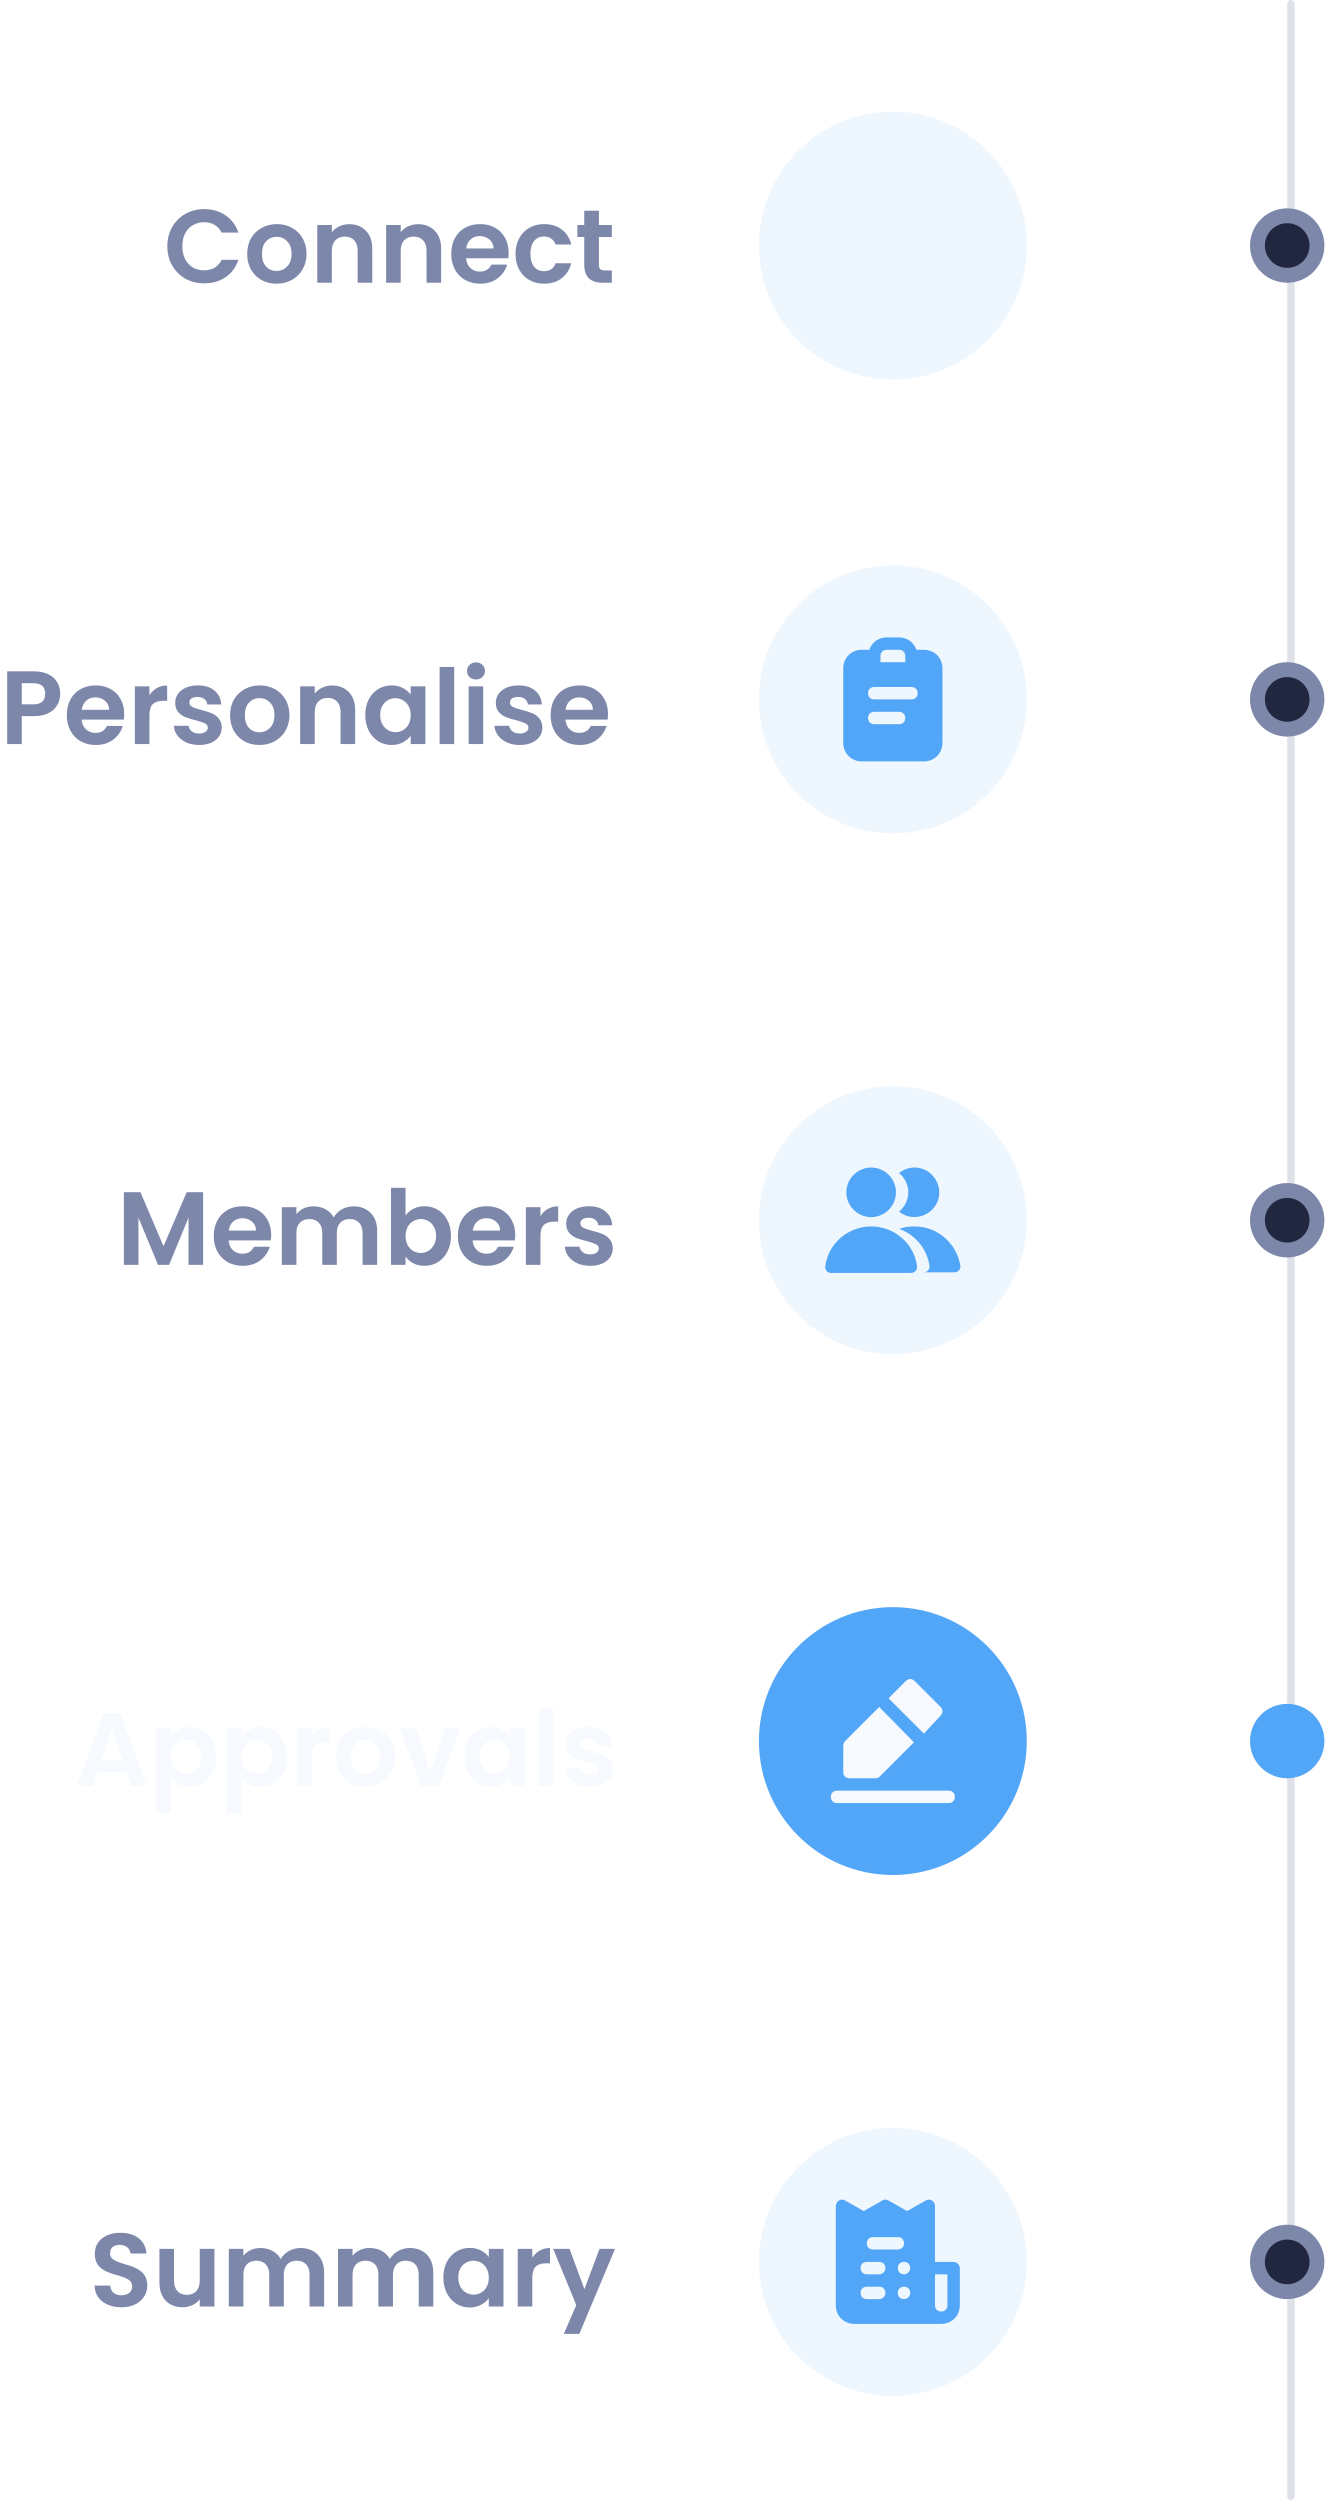
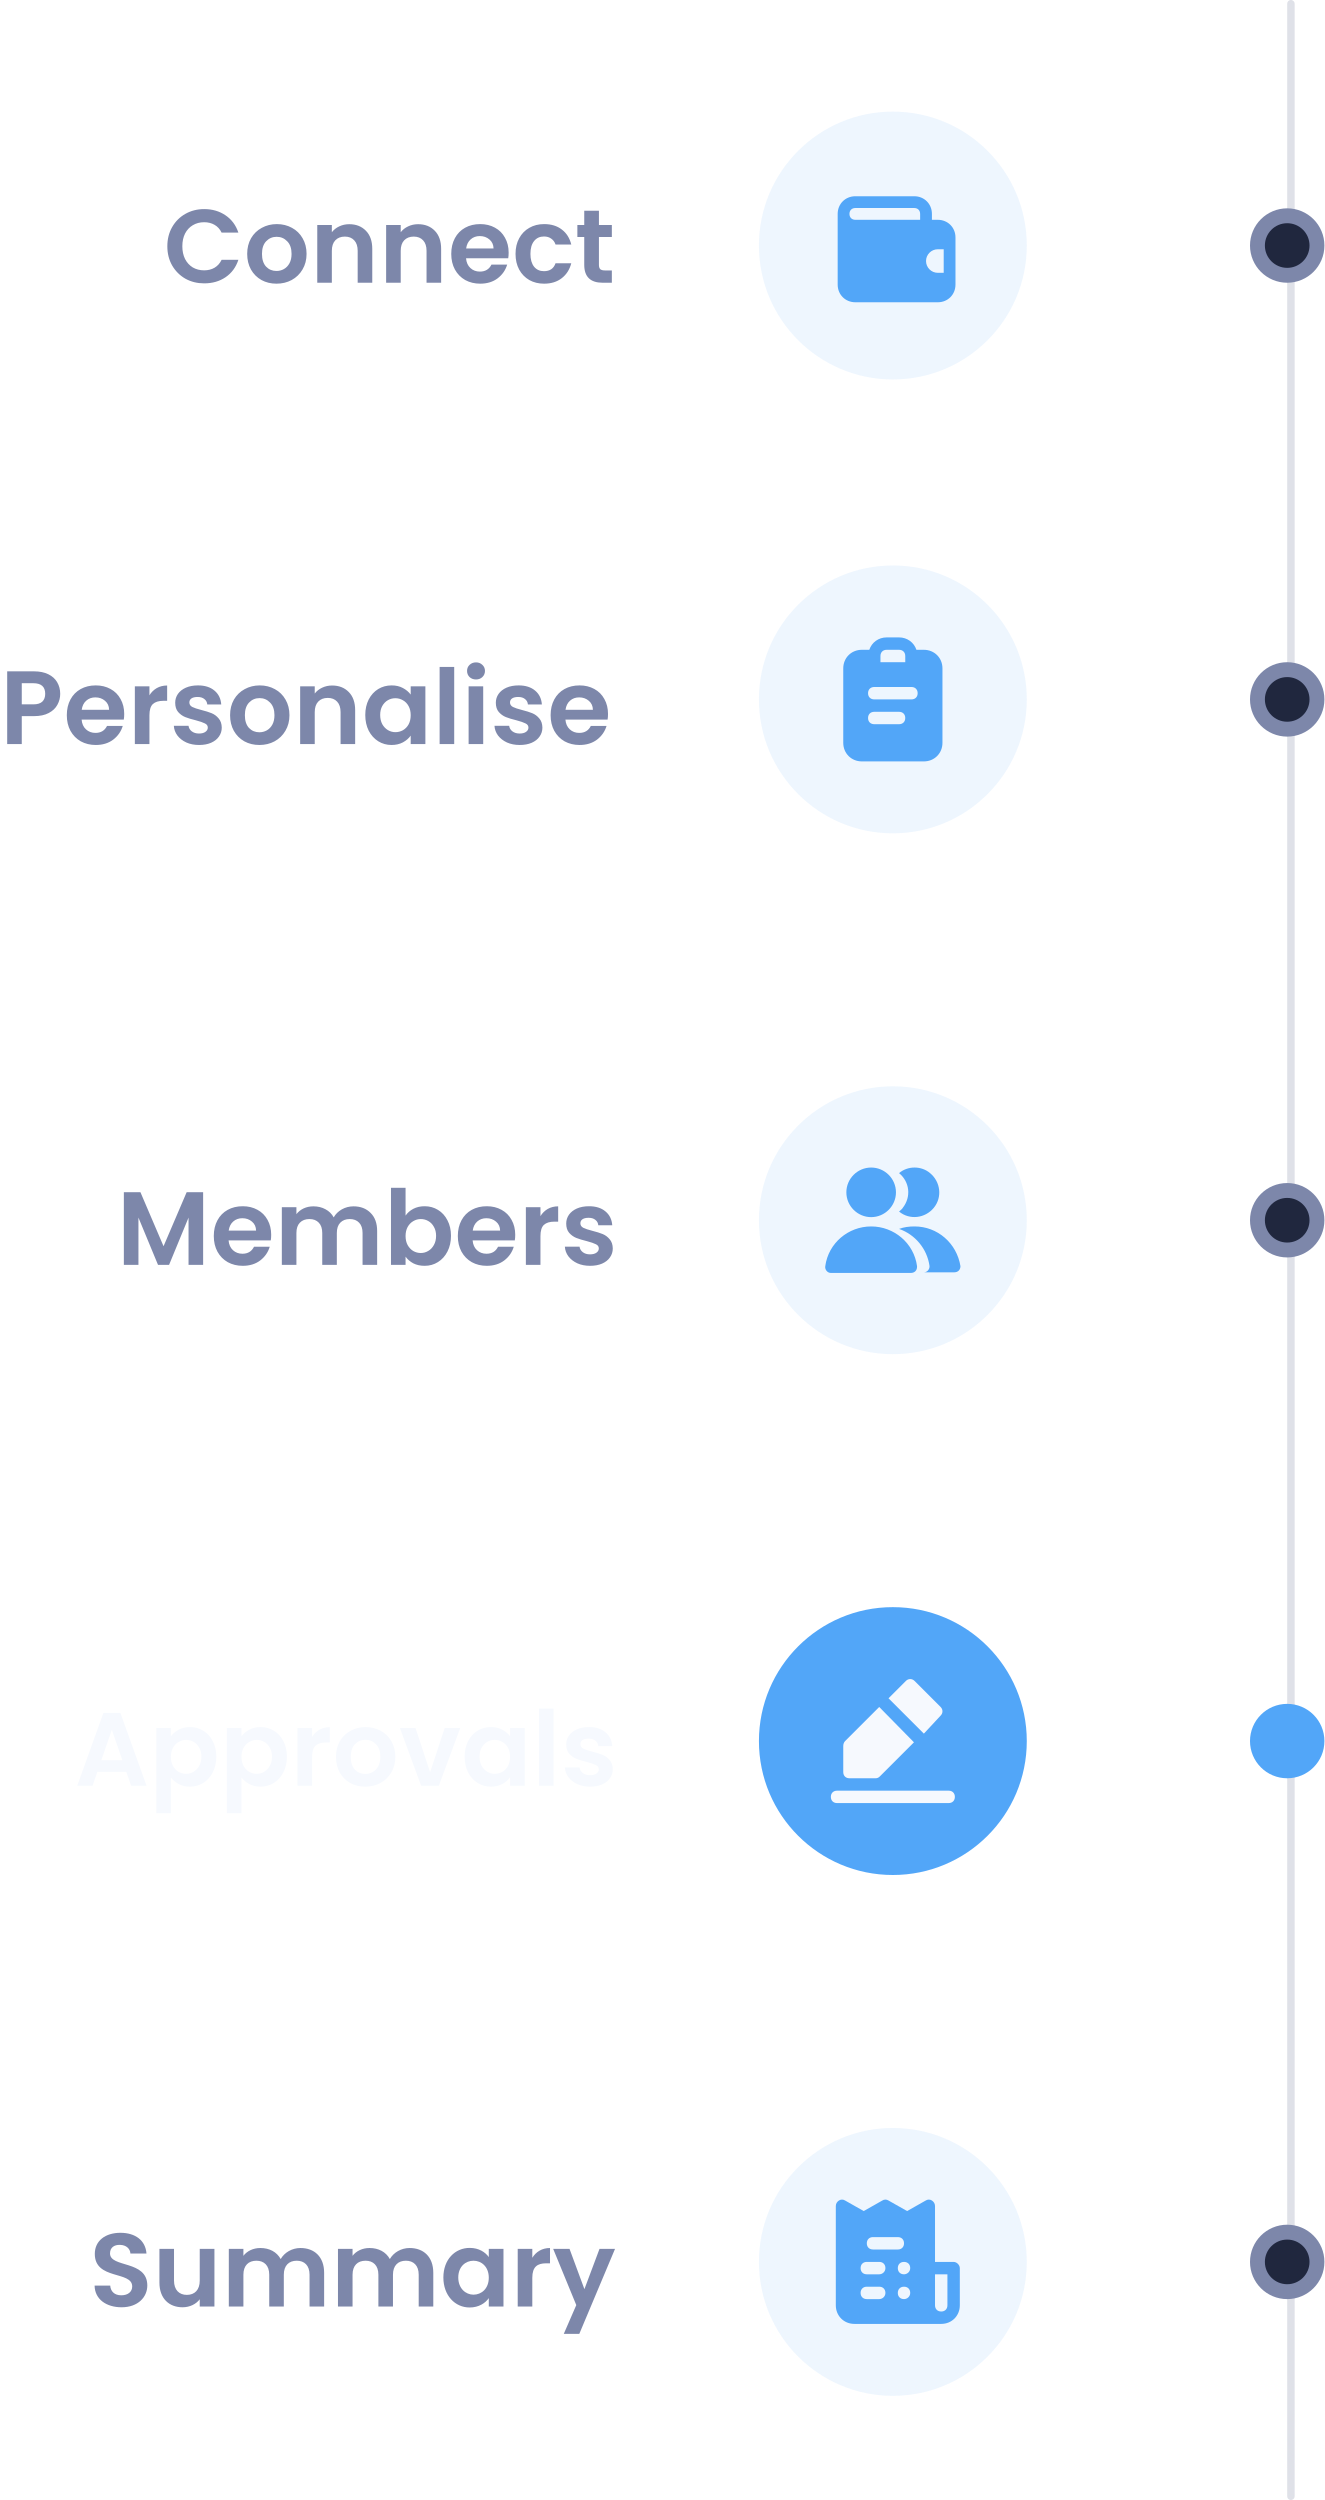
<svg xmlns="http://www.w3.org/2000/svg" width="178" height="336" viewBox="0 0 178 336" fill="none">
  <line x1="173.5" y1="0.5" x2="173.5" y2="335.5" stroke="#636D8F" stroke-opacity="0.2" stroke-linecap="round" />
  <path d="M22.49 33.1C22.49 32.139 22.705 31.28 23.134 30.524C23.573 29.759 24.165 29.166 24.912 28.746C25.668 28.317 26.513 28.102 27.446 28.102C28.538 28.102 29.495 28.382 30.316 28.942C31.137 29.502 31.711 30.277 32.038 31.266H29.784C29.56 30.799 29.243 30.449 28.832 30.216C28.431 29.983 27.964 29.866 27.432 29.866C26.863 29.866 26.354 30.001 25.906 30.272C25.467 30.533 25.122 30.907 24.87 31.392C24.627 31.877 24.506 32.447 24.506 33.1C24.506 33.744 24.627 34.313 24.87 34.808C25.122 35.293 25.467 35.671 25.906 35.942C26.354 36.203 26.863 36.334 27.432 36.334C27.964 36.334 28.431 36.217 28.832 35.984C29.243 35.741 29.56 35.387 29.784 34.92H32.038C31.711 35.919 31.137 36.698 30.316 37.258C29.504 37.809 28.547 38.084 27.446 38.084C26.513 38.084 25.668 37.874 24.912 37.454C24.165 37.025 23.573 36.432 23.134 35.676C22.705 34.92 22.49 34.061 22.49 33.1ZM37.156 38.126C36.409 38.126 35.737 37.963 35.14 37.636C34.543 37.3 34.071 36.829 33.726 36.222C33.39 35.615 33.222 34.915 33.222 34.122C33.222 33.329 33.395 32.629 33.74 32.022C34.095 31.415 34.575 30.949 35.182 30.622C35.789 30.286 36.465 30.118 37.212 30.118C37.959 30.118 38.635 30.286 39.242 30.622C39.849 30.949 40.325 31.415 40.67 32.022C41.025 32.629 41.202 33.329 41.202 34.122C41.202 34.915 41.02 35.615 40.656 36.222C40.301 36.829 39.816 37.3 39.2 37.636C38.593 37.963 37.912 38.126 37.156 38.126ZM37.156 36.418C37.511 36.418 37.842 36.334 38.15 36.166C38.467 35.989 38.719 35.727 38.906 35.382C39.093 35.037 39.186 34.617 39.186 34.122C39.186 33.385 38.99 32.82 38.598 32.428C38.215 32.027 37.744 31.826 37.184 31.826C36.624 31.826 36.153 32.027 35.77 32.428C35.397 32.82 35.21 33.385 35.21 34.122C35.21 34.859 35.392 35.429 35.756 35.83C36.129 36.222 36.596 36.418 37.156 36.418ZM46.938 30.132C47.862 30.132 48.608 30.426 49.178 31.014C49.747 31.593 50.032 32.405 50.032 33.45V38H48.072V33.716C48.072 33.1 47.918 32.629 47.61 32.302C47.302 31.966 46.882 31.798 46.35 31.798C45.809 31.798 45.379 31.966 45.062 32.302C44.754 32.629 44.6 33.1 44.6 33.716V38H42.64V30.244H44.6V31.21C44.861 30.874 45.193 30.613 45.594 30.426C46.005 30.23 46.453 30.132 46.938 30.132ZM56.194 30.132C57.118 30.132 57.864 30.426 58.434 31.014C59.003 31.593 59.288 32.405 59.288 33.45V38H57.328V33.716C57.328 33.1 57.174 32.629 56.866 32.302C56.558 31.966 56.138 31.798 55.606 31.798C55.064 31.798 54.635 31.966 54.318 32.302C54.01 32.629 53.856 33.1 53.856 33.716V38H51.896V30.244H53.856V31.21C54.117 30.874 54.448 30.613 54.85 30.426C55.26 30.23 55.708 30.132 56.194 30.132ZM68.362 33.954C68.362 34.234 68.343 34.486 68.305 34.71H62.636C62.682 35.27 62.878 35.709 63.224 36.026C63.569 36.343 63.993 36.502 64.498 36.502C65.225 36.502 65.743 36.189 66.052 35.564H68.165C67.942 36.311 67.512 36.927 66.877 37.412C66.243 37.888 65.463 38.126 64.54 38.126C63.793 38.126 63.121 37.963 62.523 37.636C61.935 37.3 61.474 36.829 61.138 36.222C60.811 35.615 60.648 34.915 60.648 34.122C60.648 33.319 60.811 32.615 61.138 32.008C61.464 31.401 61.922 30.935 62.51 30.608C63.097 30.281 63.774 30.118 64.54 30.118C65.277 30.118 65.935 30.277 66.513 30.594C67.102 30.911 67.554 31.364 67.871 31.952C68.198 32.531 68.362 33.198 68.362 33.954ZM66.332 33.394C66.322 32.89 66.14 32.489 65.785 32.19C65.431 31.882 64.997 31.728 64.484 31.728C63.998 31.728 63.587 31.877 63.252 32.176C62.925 32.465 62.724 32.871 62.65 33.394H66.332ZM69.288 34.122C69.288 33.319 69.451 32.619 69.778 32.022C70.105 31.415 70.558 30.949 71.136 30.622C71.715 30.286 72.377 30.118 73.124 30.118C74.085 30.118 74.879 30.361 75.504 30.846C76.139 31.322 76.564 31.994 76.778 32.862H74.664C74.552 32.526 74.361 32.265 74.09 32.078C73.829 31.882 73.502 31.784 73.11 31.784C72.55 31.784 72.107 31.989 71.78 32.4C71.454 32.801 71.29 33.375 71.29 34.122C71.29 34.859 71.454 35.433 71.78 35.844C72.107 36.245 72.55 36.446 73.11 36.446C73.903 36.446 74.421 36.091 74.664 35.382H76.778C76.564 36.222 76.139 36.889 75.504 37.384C74.87 37.879 74.076 38.126 73.124 38.126C72.377 38.126 71.715 37.963 71.136 37.636C70.558 37.3 70.105 36.833 69.778 36.236C69.451 35.629 69.288 34.925 69.288 34.122ZM80.496 31.854V35.606C80.496 35.867 80.557 36.059 80.678 36.18C80.809 36.292 81.023 36.348 81.322 36.348H82.232V38H81C79.348 38 78.522 37.197 78.522 35.592V31.854H77.598V30.244H78.522V28.326H80.496V30.244H82.232V31.854H80.496Z" fill="#7D87AA" />
  <path d="M8.092 93.252C8.092 93.775 7.966 94.265 7.714 94.722C7.471 95.179 7.084 95.548 6.552 95.828C6.029 96.108 5.367 96.248 4.564 96.248H2.926V100H0.966V90.228H4.564C5.32 90.228 5.964 90.359 6.496 90.62C7.028 90.881 7.425 91.241 7.686 91.698C7.957 92.155 8.092 92.673 8.092 93.252ZM4.48 94.666C5.021 94.666 5.423 94.545 5.684 94.302C5.945 94.05 6.076 93.7 6.076 93.252C6.076 92.3 5.544 91.824 4.48 91.824H2.926V94.666H4.48ZM16.694 95.954C16.694 96.234 16.675 96.486 16.638 96.71H10.968C11.014 97.27 11.21 97.709 11.556 98.026C11.901 98.343 12.326 98.502 12.83 98.502C13.558 98.502 14.076 98.189 14.384 97.564H16.498C16.274 98.311 15.844 98.927 15.21 99.412C14.575 99.888 13.796 100.126 12.872 100.126C12.125 100.126 11.453 99.963 10.856 99.636C10.268 99.3 9.806 98.829 9.47 98.222C9.143 97.615 8.98 96.915 8.98 96.122C8.98 95.319 9.143 94.615 9.47 94.008C9.796 93.401 10.254 92.935 10.842 92.608C11.43 92.281 12.106 92.118 12.872 92.118C13.609 92.118 14.267 92.277 14.846 92.594C15.434 92.911 15.886 93.364 16.204 93.952C16.53 94.531 16.694 95.198 16.694 95.954ZM14.664 95.394C14.654 94.89 14.472 94.489 14.118 94.19C13.763 93.882 13.329 93.728 12.816 93.728C12.33 93.728 11.92 93.877 11.584 94.176C11.257 94.465 11.056 94.871 10.982 95.394H14.664ZM20.084 93.448C20.336 93.037 20.663 92.715 21.064 92.482C21.475 92.249 21.942 92.132 22.464 92.132V94.19H21.946C21.33 94.19 20.863 94.335 20.546 94.624C20.238 94.913 20.084 95.417 20.084 96.136V100H18.124V92.244H20.084V93.448ZM26.752 100.126C26.118 100.126 25.548 100.014 25.044 99.79C24.54 99.557 24.139 99.244 23.84 98.852C23.551 98.46 23.392 98.026 23.364 97.55H25.338C25.376 97.849 25.52 98.096 25.772 98.292C26.034 98.488 26.356 98.586 26.738 98.586C27.112 98.586 27.401 98.511 27.606 98.362C27.821 98.213 27.928 98.021 27.928 97.788C27.928 97.536 27.798 97.349 27.536 97.228C27.284 97.097 26.878 96.957 26.318 96.808C25.74 96.668 25.264 96.523 24.89 96.374C24.526 96.225 24.209 95.996 23.938 95.688C23.677 95.38 23.546 94.965 23.546 94.442C23.546 94.013 23.668 93.621 23.91 93.266C24.162 92.911 24.517 92.631 24.974 92.426C25.441 92.221 25.987 92.118 26.612 92.118C27.536 92.118 28.274 92.351 28.824 92.818C29.375 93.275 29.678 93.896 29.734 94.68H27.858C27.83 94.372 27.7 94.129 27.466 93.952C27.242 93.765 26.939 93.672 26.556 93.672C26.202 93.672 25.926 93.737 25.73 93.868C25.544 93.999 25.45 94.181 25.45 94.414C25.45 94.675 25.581 94.876 25.842 95.016C26.104 95.147 26.51 95.282 27.06 95.422C27.62 95.562 28.082 95.707 28.446 95.856C28.81 96.005 29.123 96.239 29.384 96.556C29.655 96.864 29.795 97.275 29.804 97.788C29.804 98.236 29.678 98.637 29.426 98.992C29.184 99.347 28.829 99.627 28.362 99.832C27.905 100.028 27.368 100.126 26.752 100.126ZM34.857 100.126C34.111 100.126 33.439 99.963 32.841 99.636C32.244 99.3 31.773 98.829 31.427 98.222C31.091 97.615 30.923 96.915 30.923 96.122C30.923 95.329 31.096 94.629 31.441 94.022C31.796 93.415 32.277 92.949 32.883 92.622C33.49 92.286 34.167 92.118 34.913 92.118C35.66 92.118 36.337 92.286 36.943 92.622C37.55 92.949 38.026 93.415 38.371 94.022C38.726 94.629 38.903 95.329 38.903 96.122C38.903 96.915 38.721 97.615 38.357 98.222C38.003 98.829 37.517 99.3 36.901 99.636C36.295 99.963 35.613 100.126 34.857 100.126ZM34.857 98.418C35.212 98.418 35.543 98.334 35.851 98.166C36.169 97.989 36.421 97.727 36.607 97.382C36.794 97.037 36.887 96.617 36.887 96.122C36.887 95.385 36.691 94.82 36.299 94.428C35.917 94.027 35.445 93.826 34.885 93.826C34.325 93.826 33.854 94.027 33.471 94.428C33.098 94.82 32.911 95.385 32.911 96.122C32.911 96.859 33.093 97.429 33.457 97.83C33.831 98.222 34.297 98.418 34.857 98.418ZM44.639 92.132C45.563 92.132 46.31 92.426 46.879 93.014C47.448 93.593 47.733 94.405 47.733 95.45V100H45.773V95.716C45.773 95.1 45.619 94.629 45.311 94.302C45.003 93.966 44.583 93.798 44.051 93.798C43.51 93.798 43.08 93.966 42.763 94.302C42.455 94.629 42.301 95.1 42.301 95.716V100H40.341V92.244H42.301V93.21C42.562 92.874 42.894 92.613 43.295 92.426C43.706 92.23 44.154 92.132 44.639 92.132ZM49.093 96.094C49.093 95.31 49.247 94.615 49.555 94.008C49.872 93.401 50.297 92.935 50.829 92.608C51.37 92.281 51.972 92.118 52.635 92.118C53.214 92.118 53.718 92.235 54.147 92.468C54.586 92.701 54.935 92.995 55.197 93.35V92.244H57.171V100H55.197V98.866C54.945 99.23 54.595 99.533 54.147 99.776C53.708 100.009 53.2 100.126 52.621 100.126C51.968 100.126 51.37 99.958 50.829 99.622C50.297 99.286 49.872 98.815 49.555 98.208C49.247 97.592 49.093 96.887 49.093 96.094ZM55.197 96.122C55.197 95.646 55.103 95.24 54.917 94.904C54.73 94.559 54.478 94.297 54.161 94.12C53.843 93.933 53.503 93.84 53.139 93.84C52.775 93.84 52.439 93.929 52.131 94.106C51.823 94.283 51.571 94.545 51.375 94.89C51.188 95.226 51.095 95.627 51.095 96.094C51.095 96.561 51.188 96.971 51.375 97.326C51.571 97.671 51.823 97.937 52.131 98.124C52.448 98.311 52.784 98.404 53.139 98.404C53.503 98.404 53.843 98.315 54.161 98.138C54.478 97.951 54.73 97.69 54.917 97.354C55.103 97.009 55.197 96.598 55.197 96.122ZM61.045 89.64V100H59.085V89.64H61.045ZM63.976 91.32C63.63 91.32 63.341 91.213 63.108 90.998C62.884 90.774 62.772 90.499 62.772 90.172C62.772 89.845 62.884 89.575 63.108 89.36C63.341 89.136 63.63 89.024 63.976 89.024C64.321 89.024 64.606 89.136 64.83 89.36C65.063 89.575 65.18 89.845 65.18 90.172C65.18 90.499 65.063 90.774 64.83 90.998C64.606 91.213 64.321 91.32 63.976 91.32ZM64.942 92.244V100H62.982V92.244H64.942ZM69.846 100.126C69.211 100.126 68.642 100.014 68.138 99.79C67.634 99.557 67.233 99.244 66.934 98.852C66.645 98.46 66.486 98.026 66.458 97.55H68.432C68.469 97.849 68.614 98.096 68.866 98.292C69.127 98.488 69.449 98.586 69.832 98.586C70.205 98.586 70.495 98.511 70.7 98.362C70.915 98.213 71.022 98.021 71.022 97.788C71.022 97.536 70.891 97.349 70.63 97.228C70.378 97.097 69.972 96.957 69.412 96.808C68.833 96.668 68.357 96.523 67.984 96.374C67.62 96.225 67.303 95.996 67.032 95.688C66.771 95.38 66.64 94.965 66.64 94.442C66.64 94.013 66.761 93.621 67.004 93.266C67.256 92.911 67.611 92.631 68.068 92.426C68.535 92.221 69.081 92.118 69.706 92.118C70.63 92.118 71.367 92.351 71.918 92.818C72.469 93.275 72.772 93.896 72.828 94.68H70.952C70.924 94.372 70.793 94.129 70.56 93.952C70.336 93.765 70.033 93.672 69.65 93.672C69.295 93.672 69.02 93.737 68.824 93.868C68.637 93.999 68.544 94.181 68.544 94.414C68.544 94.675 68.675 94.876 68.936 95.016C69.197 95.147 69.603 95.282 70.154 95.422C70.714 95.562 71.176 95.707 71.54 95.856C71.904 96.005 72.217 96.239 72.478 96.556C72.749 96.864 72.889 97.275 72.898 97.788C72.898 98.236 72.772 98.637 72.52 98.992C72.277 99.347 71.923 99.627 71.456 99.832C70.999 100.028 70.462 100.126 69.846 100.126ZM81.717 95.954C81.717 96.234 81.698 96.486 81.661 96.71H75.991C76.038 97.27 76.234 97.709 76.579 98.026C76.924 98.343 77.349 98.502 77.853 98.502C78.581 98.502 79.099 98.189 79.407 97.564H81.521C81.297 98.311 80.868 98.927 80.233 99.412C79.598 99.888 78.819 100.126 77.895 100.126C77.148 100.126 76.476 99.963 75.879 99.636C75.291 99.3 74.829 98.829 74.493 98.222C74.166 97.615 74.003 96.915 74.003 96.122C74.003 95.319 74.166 94.615 74.493 94.008C74.82 93.401 75.277 92.935 75.865 92.608C76.453 92.281 77.13 92.118 77.895 92.118C78.632 92.118 79.29 92.277 79.869 92.594C80.457 92.911 80.91 93.364 81.227 93.952C81.554 94.531 81.717 95.198 81.717 95.954ZM79.687 95.394C79.678 94.89 79.496 94.489 79.141 94.19C78.786 93.882 78.352 93.728 77.839 93.728C77.354 93.728 76.943 93.877 76.607 94.176C76.28 94.465 76.08 94.871 76.005 95.394H79.687Z" fill="#7D87AA" />
  <path d="M27.3 160.228V170H25.34V163.644L22.722 170H21.238L18.606 163.644V170H16.646V160.228H18.872L21.98 167.494L25.088 160.228H27.3ZM36.447 165.954C36.447 166.234 36.429 166.486 36.392 166.71H30.721C30.768 167.27 30.964 167.709 31.309 168.026C31.655 168.343 32.08 168.502 32.584 168.502C33.312 168.502 33.83 168.189 34.138 167.564H36.252C36.028 168.311 35.598 168.927 34.964 169.412C34.329 169.888 33.55 170.126 32.626 170.126C31.879 170.126 31.207 169.963 30.61 169.636C30.021 169.3 29.559 168.829 29.224 168.222C28.897 167.615 28.733 166.915 28.733 166.122C28.733 165.319 28.897 164.615 29.224 164.008C29.55 163.401 30.008 162.935 30.596 162.608C31.183 162.281 31.86 162.118 32.626 162.118C33.363 162.118 34.021 162.277 34.599 162.594C35.188 162.911 35.64 163.364 35.958 163.952C36.284 164.531 36.447 165.198 36.447 165.954ZM34.417 165.394C34.408 164.89 34.226 164.489 33.871 164.19C33.517 163.882 33.083 163.728 32.569 163.728C32.084 163.728 31.674 163.877 31.337 164.176C31.011 164.465 30.81 164.871 30.735 165.394H34.417ZM47.51 162.132C48.462 162.132 49.227 162.426 49.806 163.014C50.394 163.593 50.688 164.405 50.688 165.45V170H48.728V165.716C48.728 165.109 48.574 164.647 48.266 164.33C47.958 164.003 47.538 163.84 47.006 163.84C46.474 163.84 46.049 164.003 45.732 164.33C45.424 164.647 45.27 165.109 45.27 165.716V170H43.31V165.716C43.31 165.109 43.156 164.647 42.848 164.33C42.54 164.003 42.12 163.84 41.588 163.84C41.047 163.84 40.617 164.003 40.3 164.33C39.992 164.647 39.838 165.109 39.838 165.716V170H37.878V162.244H39.838V163.182C40.09 162.855 40.412 162.599 40.804 162.412C41.205 162.225 41.644 162.132 42.12 162.132C42.727 162.132 43.268 162.263 43.744 162.524C44.22 162.776 44.589 163.14 44.85 163.616C45.102 163.168 45.466 162.809 45.942 162.538C46.427 162.267 46.95 162.132 47.51 162.132ZM54.508 163.378C54.76 163.005 55.105 162.701 55.544 162.468C55.992 162.235 56.501 162.118 57.07 162.118C57.733 162.118 58.33 162.281 58.862 162.608C59.403 162.935 59.828 163.401 60.136 164.008C60.453 164.605 60.612 165.301 60.612 166.094C60.612 166.887 60.453 167.592 60.136 168.208C59.828 168.815 59.403 169.286 58.862 169.622C58.33 169.958 57.733 170.126 57.07 170.126C56.491 170.126 55.983 170.014 55.544 169.79C55.115 169.557 54.769 169.258 54.508 168.894V170H52.548V159.64H54.508V163.378ZM58.61 166.094C58.61 165.627 58.512 165.226 58.316 164.89C58.129 164.545 57.877 164.283 57.56 164.106C57.252 163.929 56.916 163.84 56.552 163.84C56.197 163.84 55.861 163.933 55.544 164.12C55.236 164.297 54.984 164.559 54.788 164.904C54.601 165.249 54.508 165.655 54.508 166.122C54.508 166.589 54.601 166.995 54.788 167.34C54.984 167.685 55.236 167.951 55.544 168.138C55.861 168.315 56.197 168.404 56.552 168.404C56.916 168.404 57.252 168.311 57.56 168.124C57.877 167.937 58.129 167.671 58.316 167.326C58.512 166.981 58.61 166.57 58.61 166.094ZM69.246 165.954C69.246 166.234 69.228 166.486 69.19 166.71H63.52C63.567 167.27 63.763 167.709 64.108 168.026C64.454 168.343 64.878 168.502 65.382 168.502C66.11 168.502 66.628 168.189 66.936 167.564H69.05C68.826 168.311 68.397 168.927 67.762 169.412C67.128 169.888 66.348 170.126 65.424 170.126C64.678 170.126 64.006 169.963 63.408 169.636C62.82 169.3 62.358 168.829 62.022 168.222C61.696 167.615 61.532 166.915 61.532 166.122C61.532 165.319 61.696 164.615 62.022 164.008C62.349 163.401 62.806 162.935 63.394 162.608C63.982 162.281 64.659 162.118 65.424 162.118C66.162 162.118 66.82 162.277 67.398 162.594C67.986 162.911 68.439 163.364 68.756 163.952C69.083 164.531 69.246 165.198 69.246 165.954ZM67.216 165.394C67.207 164.89 67.025 164.489 66.67 164.19C66.316 163.882 65.882 163.728 65.368 163.728C64.883 163.728 64.472 163.877 64.136 164.176C63.81 164.465 63.609 164.871 63.534 165.394H67.216ZM72.637 163.448C72.889 163.037 73.216 162.715 73.617 162.482C74.028 162.249 74.494 162.132 75.017 162.132V164.19H74.499C73.883 164.19 73.416 164.335 73.099 164.624C72.791 164.913 72.637 165.417 72.637 166.136V170H70.677V162.244H72.637V163.448ZM79.305 170.126C78.67 170.126 78.101 170.014 77.597 169.79C77.093 169.557 76.692 169.244 76.393 168.852C76.104 168.46 75.945 168.026 75.917 167.55H77.891C77.928 167.849 78.073 168.096 78.325 168.292C78.586 168.488 78.908 168.586 79.291 168.586C79.664 168.586 79.954 168.511 80.159 168.362C80.374 168.213 80.481 168.021 80.481 167.788C80.481 167.536 80.35 167.349 80.089 167.228C79.837 167.097 79.431 166.957 78.871 166.808C78.292 166.668 77.816 166.523 77.443 166.374C77.079 166.225 76.762 165.996 76.491 165.688C76.23 165.38 76.099 164.965 76.099 164.442C76.099 164.013 76.22 163.621 76.463 163.266C76.715 162.911 77.07 162.631 77.527 162.426C77.994 162.221 78.54 162.118 79.165 162.118C80.089 162.118 80.826 162.351 81.377 162.818C81.928 163.275 82.231 163.896 82.287 164.68H80.411C80.383 164.372 80.252 164.129 80.019 163.952C79.795 163.765 79.492 163.672 79.109 163.672C78.754 163.672 78.479 163.737 78.283 163.868C78.096 163.999 78.003 164.181 78.003 164.414C78.003 164.675 78.134 164.876 78.395 165.016C78.656 165.147 79.062 165.282 79.613 165.422C80.173 165.562 80.635 165.707 80.999 165.856C81.363 166.005 81.676 166.239 81.937 166.556C82.208 166.864 82.348 167.275 82.357 167.788C82.357 168.236 82.231 168.637 81.979 168.992C81.736 169.347 81.382 169.627 80.915 169.832C80.458 170.028 79.921 170.126 79.305 170.126Z" fill="#7D87AA" />
  <path d="M16.977 238.138H13.085L12.441 240H10.383L13.898 230.214H16.18L19.694 240H17.622L16.977 238.138ZM16.445 236.57L15.031 232.482L13.617 236.57H16.445ZM22.967 233.364C23.219 233.009 23.564 232.715 24.003 232.482C24.451 232.239 24.96 232.118 25.529 232.118C26.192 232.118 26.789 232.281 27.321 232.608C27.862 232.935 28.287 233.401 28.595 234.008C28.912 234.605 29.071 235.301 29.071 236.094C29.071 236.887 28.912 237.592 28.595 238.208C28.287 238.815 27.862 239.286 27.321 239.622C26.789 239.958 26.192 240.126 25.529 240.126C24.96 240.126 24.456 240.009 24.017 239.776C23.588 239.543 23.238 239.249 22.967 238.894V243.696H21.007V232.244H22.967V233.364ZM27.069 236.094C27.069 235.627 26.971 235.226 26.775 234.89C26.588 234.545 26.336 234.283 26.019 234.106C25.711 233.929 25.375 233.84 25.011 233.84C24.656 233.84 24.32 233.933 24.003 234.12C23.695 234.297 23.443 234.559 23.247 234.904C23.06 235.249 22.967 235.655 22.967 236.122C22.967 236.589 23.06 236.995 23.247 237.34C23.443 237.685 23.695 237.951 24.003 238.138C24.32 238.315 24.656 238.404 25.011 238.404C25.375 238.404 25.711 238.311 26.019 238.124C26.336 237.937 26.588 237.671 26.775 237.326C26.971 236.981 27.069 236.57 27.069 236.094ZM32.455 233.364C32.707 233.009 33.053 232.715 33.491 232.482C33.939 232.239 34.448 232.118 35.017 232.118C35.68 232.118 36.277 232.281 36.809 232.608C37.351 232.935 37.775 233.401 38.083 234.008C38.401 234.605 38.559 235.301 38.559 236.094C38.559 236.887 38.401 237.592 38.083 238.208C37.775 238.815 37.351 239.286 36.809 239.622C36.277 239.958 35.68 240.126 35.017 240.126C34.448 240.126 33.944 240.009 33.505 239.776C33.076 239.543 32.726 239.249 32.455 238.894V243.696H30.495V232.244H32.455V233.364ZM36.557 236.094C36.557 235.627 36.459 235.226 36.263 234.89C36.077 234.545 35.825 234.283 35.507 234.106C35.199 233.929 34.863 233.84 34.499 233.84C34.145 233.84 33.809 233.933 33.491 234.12C33.183 234.297 32.931 234.559 32.735 234.904C32.549 235.249 32.455 235.655 32.455 236.122C32.455 236.589 32.549 236.995 32.735 237.34C32.931 237.685 33.183 237.951 33.491 238.138C33.809 238.315 34.145 238.404 34.499 238.404C34.863 238.404 35.199 238.311 35.507 238.124C35.825 237.937 36.077 237.671 36.263 237.326C36.459 236.981 36.557 236.57 36.557 236.094ZM41.944 233.448C42.196 233.037 42.522 232.715 42.924 232.482C43.334 232.249 43.801 232.132 44.324 232.132V234.19H43.806C43.19 234.19 42.723 234.335 42.406 234.624C42.098 234.913 41.944 235.417 41.944 236.136V240H39.984V232.244H41.944V233.448ZM49.088 240.126C48.341 240.126 47.669 239.963 47.072 239.636C46.474 239.3 46.003 238.829 45.658 238.222C45.322 237.615 45.154 236.915 45.154 236.122C45.154 235.329 45.326 234.629 45.672 234.022C46.026 233.415 46.507 232.949 47.114 232.622C47.72 232.286 48.397 232.118 49.144 232.118C49.89 232.118 50.567 232.286 51.174 232.622C51.78 232.949 52.256 233.415 52.602 234.022C52.956 234.629 53.134 235.329 53.134 236.122C53.134 236.915 52.952 237.615 52.588 238.222C52.233 238.829 51.748 239.3 51.132 239.636C50.525 239.963 49.844 240.126 49.088 240.126ZM49.088 238.418C49.442 238.418 49.774 238.334 50.082 238.166C50.399 237.989 50.651 237.727 50.838 237.382C51.024 237.037 51.118 236.617 51.118 236.122C51.118 235.385 50.922 234.82 50.53 234.428C50.147 234.027 49.676 233.826 49.116 233.826C48.556 233.826 48.084 234.027 47.702 234.428C47.328 234.82 47.142 235.385 47.142 236.122C47.142 236.859 47.324 237.429 47.688 237.83C48.061 238.222 48.528 238.418 49.088 238.418ZM57.806 238.194L59.766 232.244H61.852L58.981 240H56.602L53.745 232.244H55.846L57.806 238.194ZM62.448 236.094C62.448 235.31 62.602 234.615 62.91 234.008C63.228 233.401 63.652 232.935 64.184 232.608C64.726 232.281 65.328 232.118 65.99 232.118C66.569 232.118 67.073 232.235 67.502 232.468C67.941 232.701 68.291 232.995 68.552 233.35V232.244H70.526V240H68.552V238.866C68.3 239.23 67.95 239.533 67.502 239.776C67.064 240.009 66.555 240.126 65.976 240.126C65.323 240.126 64.726 239.958 64.184 239.622C63.652 239.286 63.228 238.815 62.91 238.208C62.602 237.592 62.448 236.887 62.448 236.094ZM68.552 236.122C68.552 235.646 68.459 235.24 68.272 234.904C68.086 234.559 67.834 234.297 67.516 234.12C67.199 233.933 66.858 233.84 66.494 233.84C66.13 233.84 65.794 233.929 65.486 234.106C65.178 234.283 64.926 234.545 64.73 234.89C64.544 235.226 64.45 235.627 64.45 236.094C64.45 236.561 64.544 236.971 64.73 237.326C64.926 237.671 65.178 237.937 65.486 238.124C65.804 238.311 66.14 238.404 66.494 238.404C66.858 238.404 67.199 238.315 67.516 238.138C67.834 237.951 68.086 237.69 68.272 237.354C68.459 237.009 68.552 236.598 68.552 236.122ZM74.401 229.64V240H72.441V229.64H74.401ZM79.305 240.126C78.67 240.126 78.101 240.014 77.597 239.79C77.093 239.557 76.692 239.244 76.393 238.852C76.104 238.46 75.945 238.026 75.917 237.55H77.891C77.928 237.849 78.073 238.096 78.325 238.292C78.586 238.488 78.908 238.586 79.291 238.586C79.664 238.586 79.954 238.511 80.159 238.362C80.374 238.213 80.481 238.021 80.481 237.788C80.481 237.536 80.35 237.349 80.089 237.228C79.837 237.097 79.431 236.957 78.871 236.808C78.292 236.668 77.816 236.523 77.443 236.374C77.079 236.225 76.762 235.996 76.491 235.688C76.23 235.38 76.099 234.965 76.099 234.442C76.099 234.013 76.22 233.621 76.463 233.266C76.715 232.911 77.07 232.631 77.527 232.426C77.994 232.221 78.54 232.118 79.165 232.118C80.089 232.118 80.826 232.351 81.377 232.818C81.928 233.275 82.231 233.896 82.287 234.68H80.411C80.383 234.372 80.252 234.129 80.019 233.952C79.795 233.765 79.492 233.672 79.109 233.672C78.754 233.672 78.479 233.737 78.283 233.868C78.096 233.999 78.003 234.181 78.003 234.414C78.003 234.675 78.134 234.876 78.395 235.016C78.656 235.147 79.062 235.282 79.613 235.422C80.173 235.562 80.635 235.707 80.999 235.856C81.363 236.005 81.676 236.239 81.937 236.556C82.208 236.864 82.348 237.275 82.357 237.788C82.357 238.236 82.231 238.637 81.979 238.992C81.736 239.347 81.382 239.627 80.915 239.832C80.458 240.028 79.921 240.126 79.305 240.126Z" fill="#F6F9FE" />
  <path d="M19.798 307.172C19.798 303.728 14.786 304.82 14.786 302.86C14.786 302.062 15.36 301.684 16.13 301.712C16.97 301.726 17.488 302.23 17.53 302.874H19.686C19.56 301.11 18.188 300.088 16.186 300.088C14.17 300.088 12.742 301.152 12.742 302.916C12.728 306.458 17.768 305.184 17.768 307.298C17.768 307.998 17.222 308.488 16.298 308.488C15.388 308.488 14.87 307.97 14.814 307.186H12.714C12.742 309.034 14.31 310.098 16.34 310.098C18.566 310.098 19.798 308.712 19.798 307.172ZM28.819 302.244H26.845V306.514C26.845 307.76 26.173 308.432 25.109 308.432C24.073 308.432 23.387 307.76 23.387 306.514V302.244H21.427V306.794C21.427 308.922 22.729 310.098 24.535 310.098C25.501 310.098 26.355 309.678 26.845 309.02V310H28.819V302.244ZM41.603 310H43.563V305.45C43.563 303.308 42.247 302.132 40.385 302.132C39.251 302.132 38.229 302.734 37.725 303.616C37.193 302.65 36.199 302.132 34.995 302.132C34.029 302.132 33.203 302.538 32.713 303.182V302.244H30.753V310H32.713V305.716C32.713 304.484 33.399 303.84 34.463 303.84C35.499 303.84 36.185 304.484 36.185 305.716V310H38.145V305.716C38.145 304.484 38.831 303.84 39.881 303.84C40.917 303.84 41.603 304.484 41.603 305.716V310ZM56.273 310H58.233V305.45C58.233 303.308 56.917 302.132 55.055 302.132C53.921 302.132 52.899 302.734 52.395 303.616C51.863 302.65 50.869 302.132 49.665 302.132C48.699 302.132 47.873 302.538 47.383 303.182V302.244H45.423V310H47.383V305.716C47.383 304.484 48.069 303.84 49.133 303.84C50.169 303.84 50.855 304.484 50.855 305.716V310H52.815V305.716C52.815 304.484 53.501 303.84 54.551 303.84C55.587 303.84 56.273 304.484 56.273 305.716V310ZM59.589 306.094C59.589 308.516 61.157 310.126 63.117 310.126C64.349 310.126 65.231 309.538 65.693 308.866V310H67.667V302.244H65.693V303.35C65.231 302.706 64.377 302.118 63.131 302.118C61.157 302.118 59.589 303.672 59.589 306.094ZM65.693 306.122C65.693 307.592 64.713 308.404 63.635 308.404C62.585 308.404 61.591 307.564 61.591 306.094C61.591 304.624 62.585 303.84 63.635 303.84C64.713 303.84 65.693 304.652 65.693 306.122ZM71.541 306.136C71.541 304.638 72.241 304.19 73.403 304.19H73.921V302.132C72.843 302.132 72.031 302.65 71.541 303.448V302.244H69.581V310H71.541V306.136ZM78.545 307.662L76.543 302.244H74.345L77.453 309.804L75.773 313.668H77.859L82.661 302.244H80.575L78.545 307.662Z" fill="#7D87AA" />
  <circle cx="173" cy="33" r="4" fill="#20273E" stroke="#7D87AA" stroke-width="2" />
  <circle cx="173" cy="94" r="4" fill="#20273E" stroke="#7D87AA" stroke-width="2" />
  <circle cx="173" cy="164" r="4" fill="#20273E" stroke="#7D87AA" stroke-width="2" />
  <circle cx="173" cy="234" r="5" fill="#52A6F8" />
  <circle cx="173" cy="304" r="4" fill="#20273E" stroke="#7D87AA" stroke-width="2" />
  <circle cx="120" cy="33" r="18" fill="#52A6F8" fill-opacity="0.1" />
  <circle cx="120" cy="94" r="18" fill="#52A6F8" fill-opacity="0.1" />
  <path d="M124.166 87.333H123.166C122.833 86.333 121.916 85.667 120.833 85.667H119.166C118.083 85.667 117.166 86.333 116.833 87.333H115.833C114.416 87.333 113.333 88.417 113.333 89.833V99.833C113.333 101.25 114.416 102.333 115.833 102.333H124.166C125.583 102.333 126.666 101.25 126.666 99.833V89.833C126.666 88.417 125.583 87.333 124.166 87.333ZM118.333 88.167C118.333 87.667 118.666 87.333 119.166 87.333H120.833C121.333 87.333 121.666 87.667 121.666 88.167V89H118.333V88.167ZM120.833 97.333H117.5C117 97.333 116.666 97 116.666 96.5C116.666 96 117 95.667 117.5 95.667H120.833C121.333 95.667 121.666 96 121.666 96.5C121.666 97 121.333 97.333 120.833 97.333ZM122.5 94H117.5C117 94 116.666 93.667 116.666 93.167C116.666 92.667 117 92.333 117.5 92.333H122.5C123 92.333 123.333 92.667 123.333 93.167C123.333 93.667 123 94 122.5 94Z" fill="#52A6F8" />
  <circle cx="120" cy="164" r="18" fill="#52A6F8" fill-opacity="0.1" />
  <path d="M117.084 163.583C118.917 163.583 120.417 162.083 120.417 160.25C120.417 158.417 118.917 156.917 117.084 156.917C115.25 156.917 113.75 158.417 113.75 160.25C113.75 162.083 115.25 163.583 117.084 163.583ZM120.834 162.833C122.25 164 124.334 163.75 125.5 162.333C126.667 160.917 126.417 158.833 125 157.667C124.417 157.167 123.667 156.917 122.917 156.917C122.167 156.917 121.417 157.167 120.834 157.667C122.25 158.833 122.5 160.833 121.334 162.333C121.25 162.5 121 162.667 120.834 162.833ZM129.084 170.167C128.584 167.083 126 164.833 122.917 164.833C122.167 164.833 121.5 164.917 120.834 165.167C123 165.917 124.584 167.833 124.917 170.083C125 170.5 124.667 171 124.167 171H124.084H128.25C128.75 171 129.084 170.667 129.084 170.167C129.084 170.25 129.084 170.167 129.084 170.167ZM117.084 164.833C114 164.833 111.334 167.083 110.917 170.167C110.834 170.583 111.167 171.083 111.667 171.083H111.75H122.417C122.917 171.083 123.25 170.75 123.25 170.25V170.167C122.834 167.083 120.167 164.833 117.084 164.833Z" fill="#52A6F8" />
  <circle cx="120" cy="234" r="18" fill="#52A6F8" />
  <path d="M126.417 230.583C126.75 230.25 126.75 229.75 126.417 229.417L122.917 225.917C122.584 225.583 122.084 225.583 121.75 225.917L119.417 228.25L124.167 233L126.417 230.583ZM114.167 239H117.667C117.917 239 118.084 238.917 118.25 238.75L122.834 234.167L118.167 229.417L113.584 234C113.417 234.167 113.334 234.417 113.334 234.667V238.167C113.334 238.667 113.667 239 114.167 239ZM127.5 240.667H112.5C112 240.667 111.667 241 111.667 241.5C111.667 242 112 242.333 112.5 242.333H127.5C128 242.333 128.334 242 128.334 241.5C128.334 241 128 240.667 127.5 240.667Z" fill="#F6F9FE" />
  <circle cx="120" cy="304" r="18" fill="#52A6F8" fill-opacity="0.1" />
  <path d="M128.166 304H125.666V296.5C125.666 296.167 125.5 295.917 125.25 295.75C125 295.583 124.666 295.583 124.416 295.75L121.916 297.167L119.416 295.75C119.166 295.583 118.833 295.583 118.583 295.75L116.083 297.167L113.583 295.75C113.333 295.583 113 295.583 112.75 295.75C112.5 295.917 112.333 296.167 112.333 296.5V309.833C112.333 311.25 113.416 312.333 114.833 312.333H126.5C127.916 312.333 129 311.25 129 309.833V304.833C129 304.417 128.583 304 128.166 304ZM118.166 309H116.5C116 309 115.666 308.667 115.666 308.167C115.666 307.667 116 307.333 116.5 307.333H118.166C118.666 307.333 119 307.667 119 308.167C119 308.667 118.583 309 118.166 309ZM118.166 305.667H116.5C116 305.667 115.666 305.333 115.666 304.833C115.666 304.333 116 304 116.5 304H118.166C118.666 304 119 304.333 119 304.833C119 305.333 118.583 305.667 118.166 305.667ZM117.333 302.333C116.833 302.333 116.5 302 116.5 301.5C116.5 301 116.833 300.667 117.333 300.667H120.666C121.166 300.667 121.5 301 121.5 301.5C121.5 302 121.166 302.333 120.666 302.333H117.333ZM121.5 309C121 309 120.666 308.667 120.666 308.167C120.666 307.667 121 307.333 121.5 307.333C122 307.333 122.333 307.667 122.333 308.167C122.333 308.667 121.916 309 121.5 309ZM121.5 305.667C121 305.667 120.666 305.333 120.666 304.833C120.666 304.333 121 304 121.5 304C122 304 122.333 304.333 122.333 304.833C122.333 305.333 121.916 305.667 121.5 305.667ZM127.333 309.833C127.333 310.333 127 310.667 126.5 310.667C126 310.667 125.666 310.333 125.666 309.833V305.667H127.333V309.833Z" fill="#52A6F8" />
+   <path d="M126.041 29.542H125.25V28.75C125.25 27.404 124.221 26.375 122.875 26.375H114.958C113.612 26.375 112.583 27.404 112.583 28.75V38.25C112.583 39.596 113.612 40.625 114.958 40.625H126.041C127.387 40.625 128.416 39.596 128.416 38.25V31.917C128.416 30.571 127.387 29.542 126.041 29.542ZM123.666 29.542H114.958C114.483 29.542 114.166 29.225 114.166 28.75C114.166 28.275 114.483 27.958 114.958 27.958H122.875C123.35 27.958 123.666 28.275 123.666 28.75V29.542ZM126.833 36.667H126.041C125.171 36.667 124.458 35.954 124.458 35.083C124.458 34.212 125.171 33.5 126.041 33.5H126.833V36.667Z" fill="#52A6F8" />
</svg>
